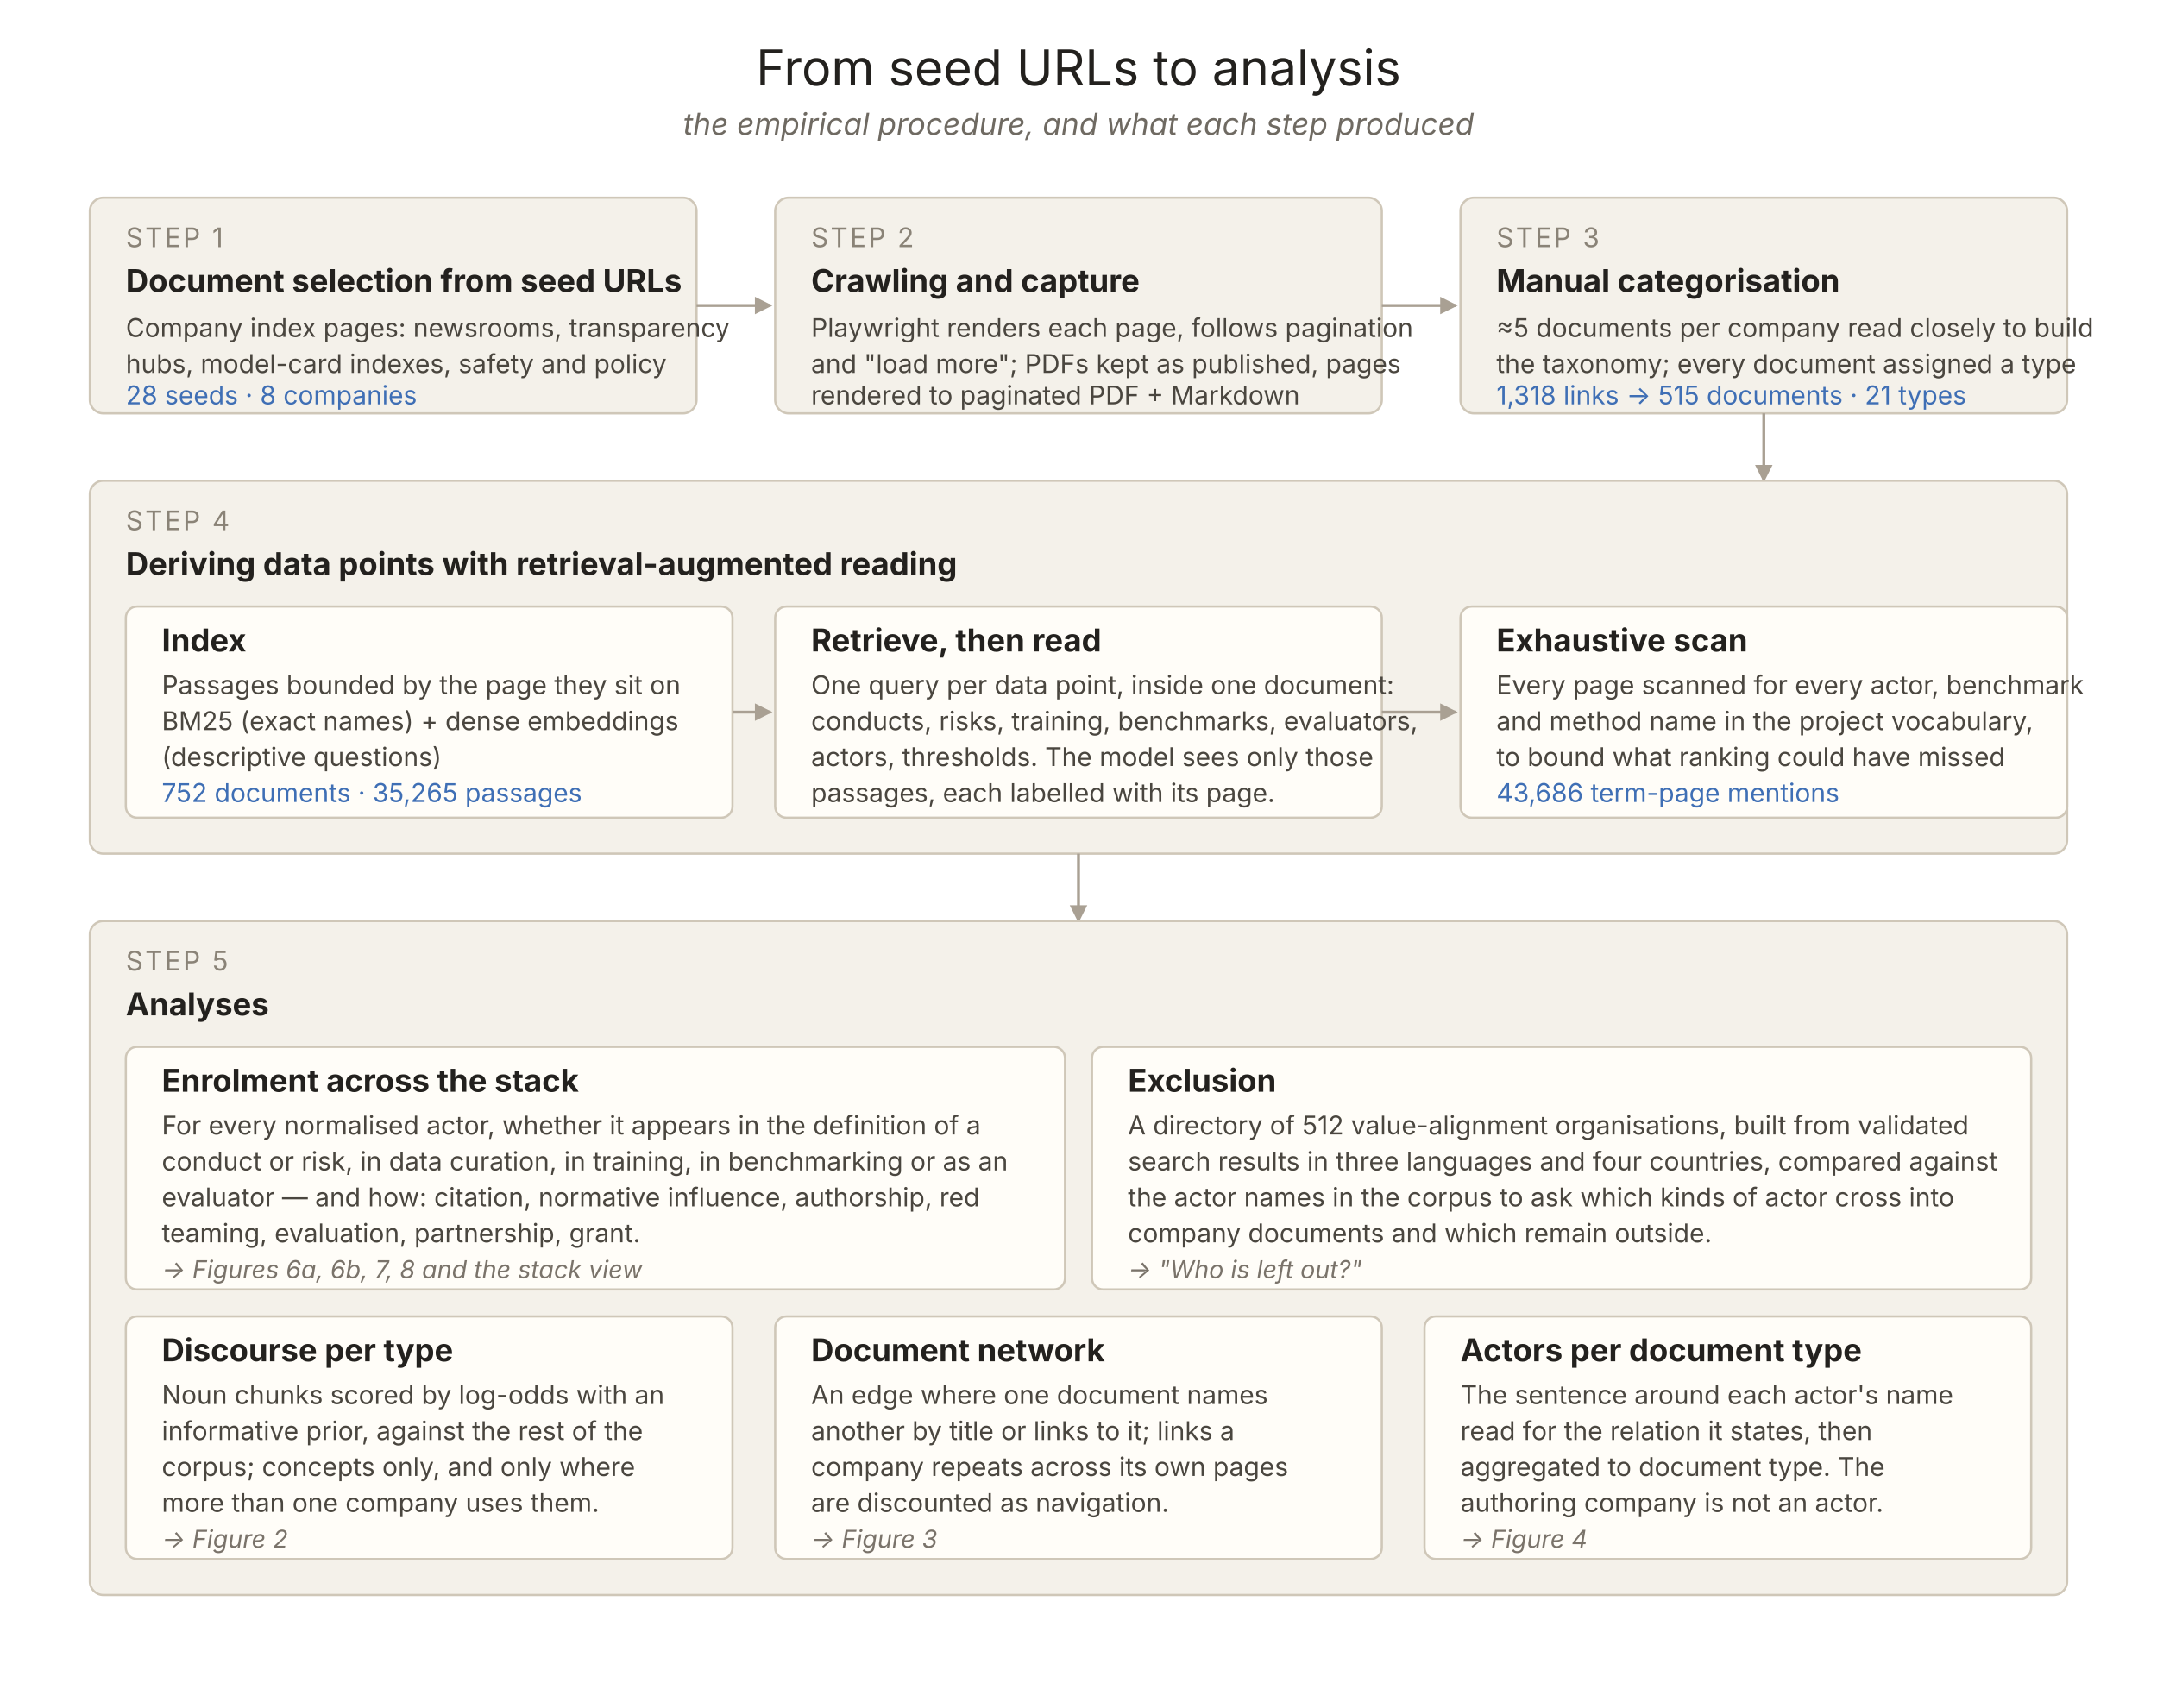
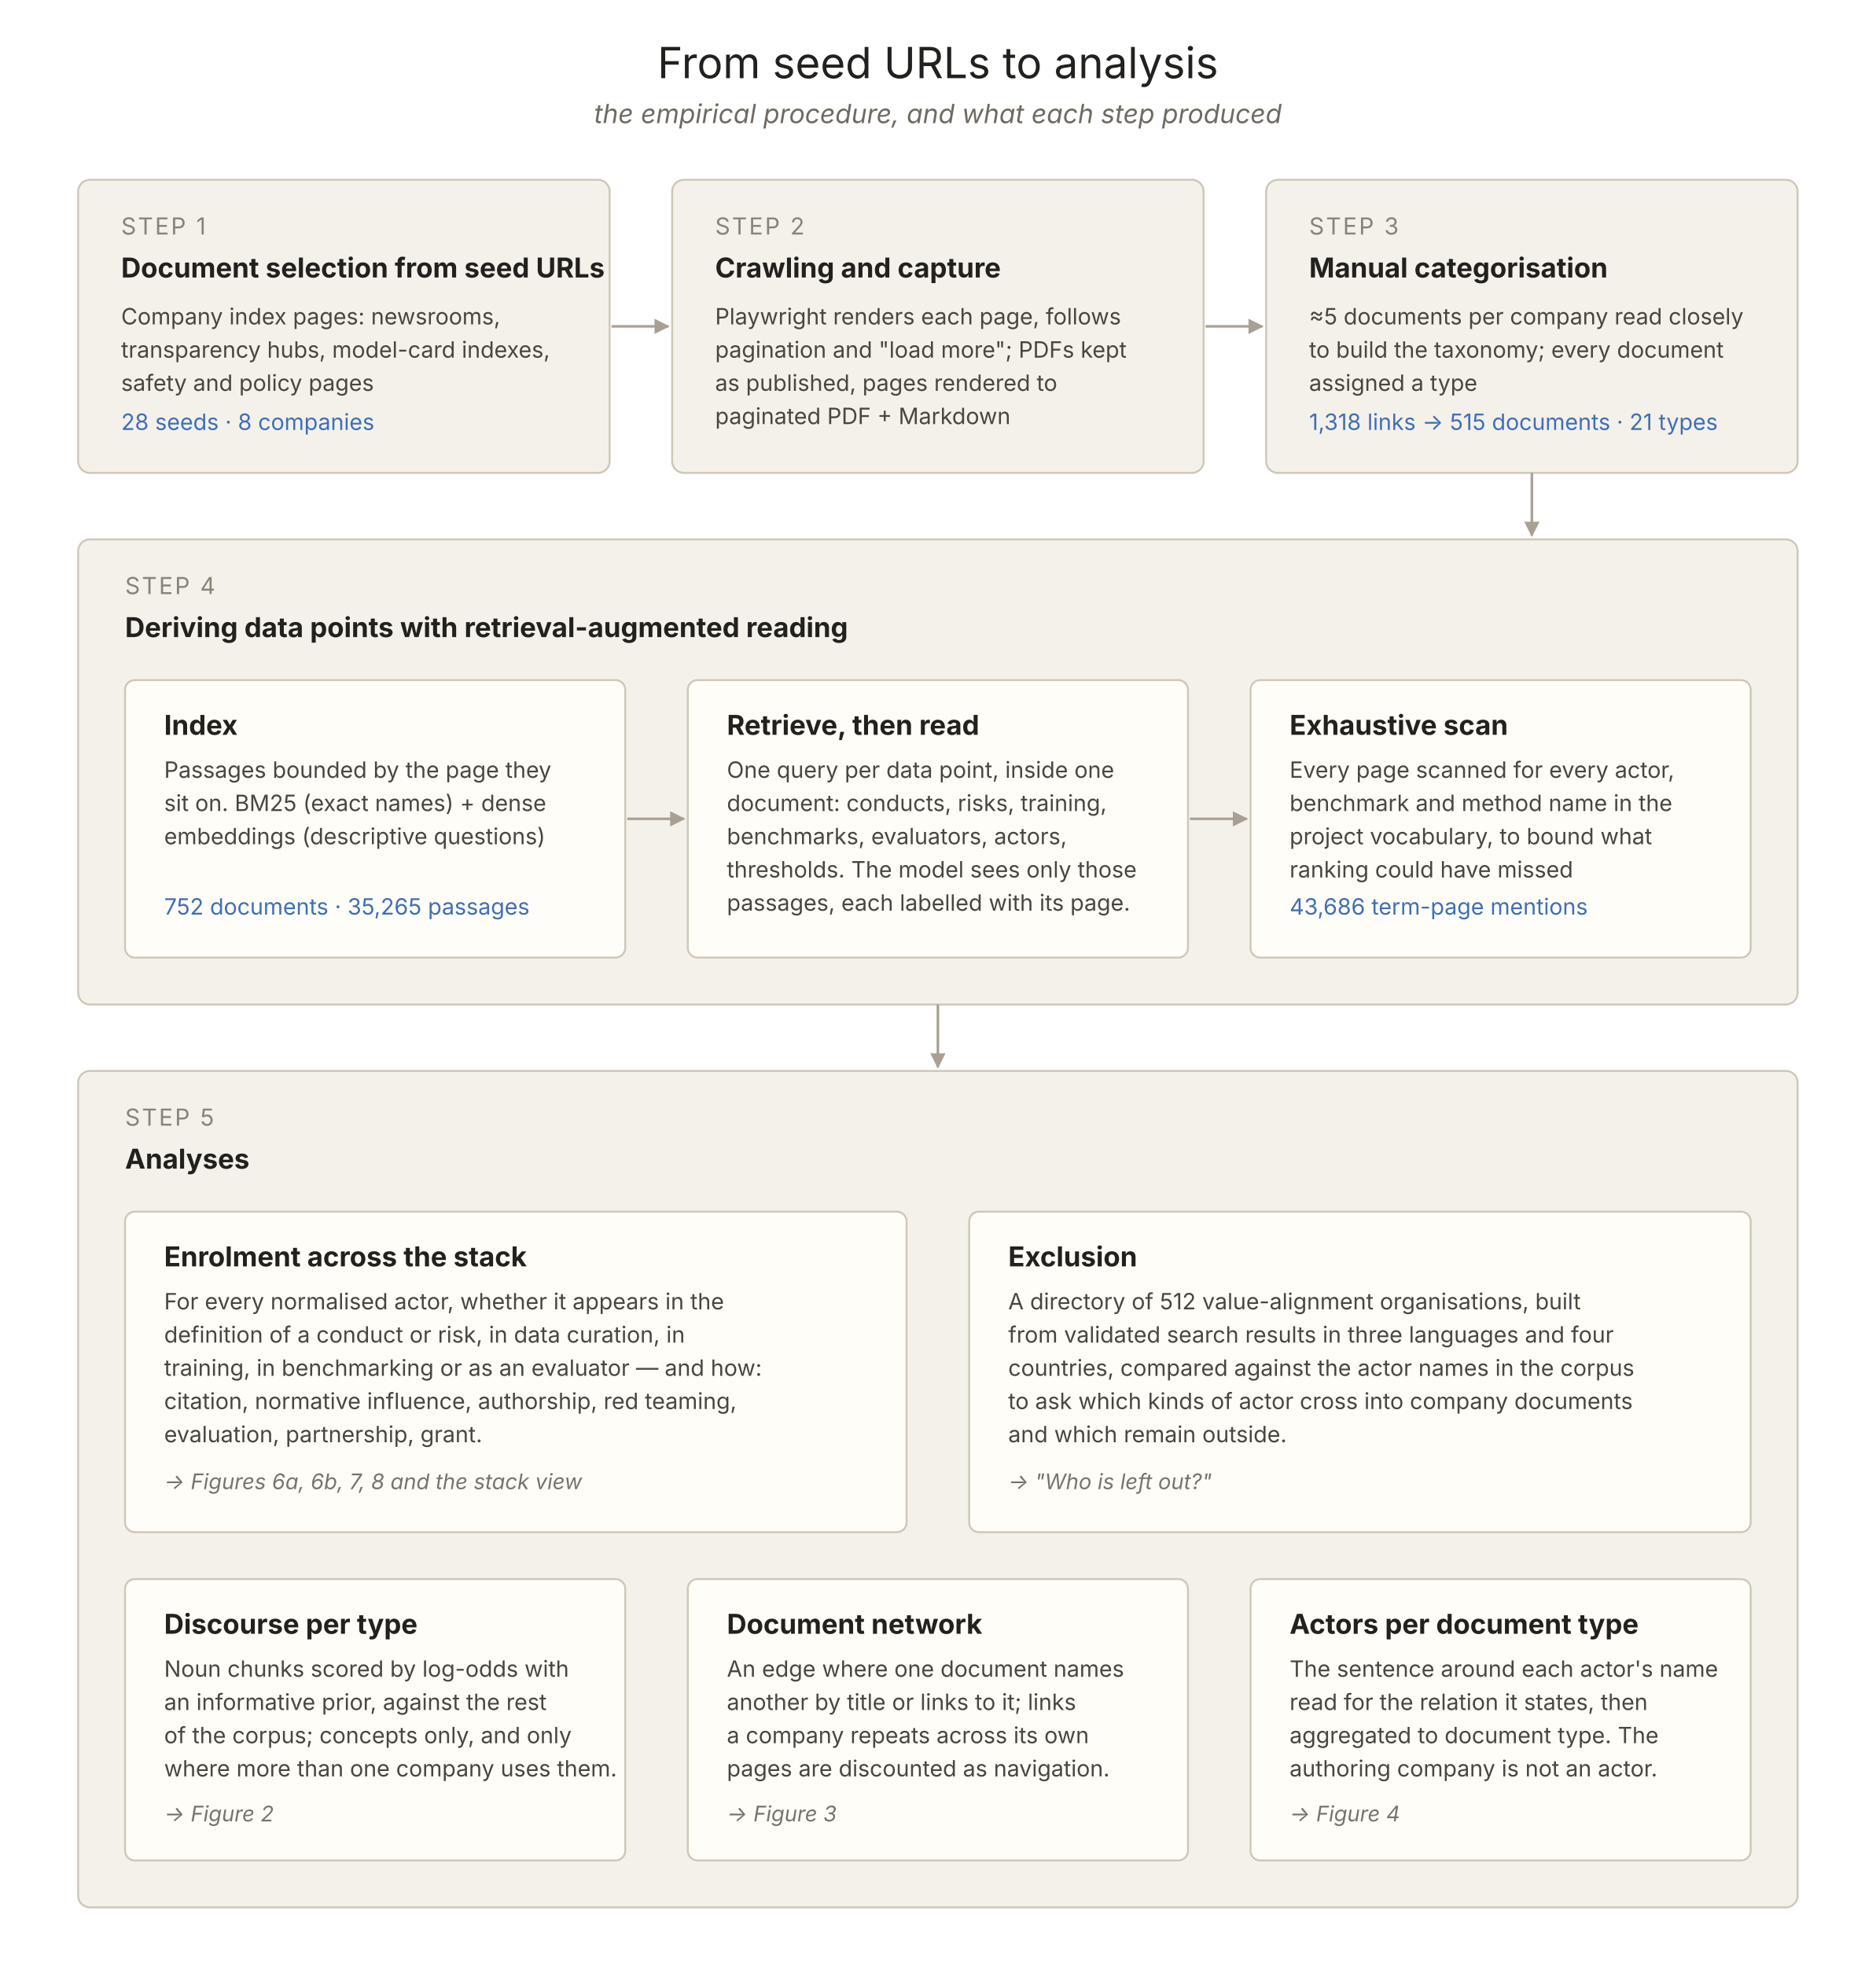
- <svg xmlns="http://www.w3.org/2000/svg" viewBox="0 0 960 760" font-family="Test National, -apple-system, BlinkMacSystemFont, sans-serif">
+ <svg xmlns="http://www.w3.org/2000/svg" viewBox="0 0 960 1006" font-family="Test National, -apple-system, BlinkMacSystemFont, sans-serif">
  <defs>
    <style>
      .box { fill: #f4f1ea; stroke: #cfc7b8; stroke-width: 1; }
      .box-out { fill: #fffdf8; stroke: #cfc7b8; stroke-width: 1; }
      .step { font-size: 12px; fill: #8a8377; letter-spacing: .08em; }
      .head { font-size: 14px; font-weight: bold; fill: #23211e; }
      .body { font-size: 11.5px; fill: #4a463f; }
      .tool { font-size: 11px; fill: #7a736a; font-style: italic; }
      .flow { stroke: #a9a093; stroke-width: 1.3; fill: none; marker-end: url(#m); }
      .title { font-size: 22px; fill: #23211e; }
      .sub { font-size: 13.5px; fill: #6f6a62; font-style: italic; }
      .count { font-size: 11.5px; fill: #3f6fb5; }
    </style>
    <marker id="m" viewBox="0 0 10 10" refX="9" refY="5" markerWidth="6" markerHeight="6" orient="auto">
      <path d="M0,0 L10,5 L0,10 z" fill="#a9a093" />
    </marker>
  </defs>
-   <text class="title" x="480" y="38" text-anchor="middle">From seed URLs to analysis</text>
-   <text class="sub" x="480" y="60" text-anchor="middle">the empirical procedure, and what each step produced</text>
-   <rect class="box" x="40" y="88" width="270" height="96" rx="6" />
-   <text class="step" x="56" y="110">STEP 1</text>
-   <text class="head" x="56" y="130">Document selection from seed URLs</text>
-   <text class="body" x="56" y="150">Company index pages: newsrooms, transparency</text>
-   <text class="body" x="56" y="166">hubs, model-card indexes, safety and policy</text>
-   <text class="count" x="56" y="180">28 seeds · 8 companies</text>
-   <rect class="box" x="345" y="88" width="270" height="96" rx="6" />
-   <text class="step" x="361" y="110">STEP 2</text>
-   <text class="head" x="361" y="130">Crawling and capture</text>
-   <text class="body" x="361" y="150">Playwright renders each page, follows pagination</text>
-   <text class="body" x="361" y="166">and "load more"; PDFs kept as published, pages</text>
-   <text class="body" x="361" y="180">rendered to paginated PDF + Markdown</text>
-   <rect class="box" x="650" y="88" width="270" height="96" rx="6" />
-   <text class="step" x="666" y="110">STEP 3</text>
-   <text class="head" x="666" y="130">Manual categorisation</text>
-   <text class="body" x="666" y="150">≈5 documents per company read closely to build</text>
-   <text class="body" x="666" y="166">the taxonomy; every document assigned a type</text>
-   <text class="count" x="666" y="180">1,318 links → 515 documents · 21 types</text>
-   <path class="flow" d="M310,136 L343,136" />
-   <path class="flow" d="M615,136 L648,136" />
-   <path class="flow" d="M785,184 L785,214" />
-   <rect class="box" x="40" y="214" width="880" height="166" rx="6" />
-   <text class="step" x="56" y="236">STEP 4</text>
-   <text class="head" x="56" y="256">Deriving data points with retrieval-augmented reading</text>
-   <rect class="box-out" x="56" y="270" width="270" height="94" rx="5" />
-   <text class="head" x="72" y="290" font-size="12.5">Index</text>
-   <text class="body" x="72" y="309">Passages bounded by the page they sit on</text>
-   <text class="body" x="72" y="325">BM25 (exact names) + dense embeddings</text>
-   <text class="body" x="72" y="341">(descriptive questions)</text>
-   <text class="count" x="72" y="357">752 documents · 35,265 passages</text>
-   <rect class="box-out" x="345" y="270" width="270" height="94" rx="5" />
-   <text class="head" x="361" y="290" font-size="12.5">Retrieve, then read</text>
-   <text class="body" x="361" y="309">One query per data point, inside one document:</text>
-   <text class="body" x="361" y="325">conducts, risks, training, benchmarks, evaluators,</text>
-   <text class="body" x="361" y="341">actors, thresholds. The model sees only those</text>
-   <text class="body" x="361" y="357">passages, each labelled with its page.</text>
-   <rect class="box-out" x="650" y="270" width="270" height="94" rx="5" />
-   <text class="head" x="666" y="290" font-size="12.5">Exhaustive scan</text>
-   <text class="body" x="666" y="309">Every page scanned for every actor, benchmark</text>
-   <text class="body" x="666" y="325">and method name in the project vocabulary,</text>
-   <text class="body" x="666" y="341">to bound what ranking could have missed</text>
-   <text class="count" x="666" y="357">43,686 term-page mentions</text>
-   <path class="flow" d="M326,317 L343,317" />
-   <path class="flow" d="M615,317 L648,317" />
-   <path class="flow" d="M480,380 L480,410" />
-   <rect class="box" x="40" y="410" width="880" height="300" rx="6" />
-   <text class="step" x="56" y="432">STEP 5</text>
-   <text class="head" x="56" y="452">Analyses</text>
-   <rect class="box-out" x="56" y="466" width="418" height="108" rx="5" />
-   <text class="head" x="72" y="486" font-size="12.5">Enrolment across the stack</text>
-   <text class="body" x="72" y="505">For every normalised actor, whether it appears in the definition of a</text>
-   <text class="body" x="72" y="521">conduct or risk, in data curation, in training, in benchmarking or as an</text>
-   <text class="body" x="72" y="537">evaluator — and how: citation, normative influence, authorship, red</text>
-   <text class="body" x="72" y="553">teaming, evaluation, partnership, grant.</text>
-   <text class="tool" x="72" y="569">→ Figures 6a, 6b, 7, 8 and the stack view</text>
-   <rect class="box-out" x="486" y="466" width="418" height="108" rx="5" />
-   <text class="head" x="502" y="486" font-size="12.5">Exclusion</text>
-   <text class="body" x="502" y="505">A directory of 512 value-alignment organisations, built from validated</text>
-   <text class="body" x="502" y="521">search results in three languages and four countries, compared against</text>
-   <text class="body" x="502" y="537">the actor names in the corpus to ask which kinds of actor cross into</text>
-   <text class="body" x="502" y="553">company documents and which remain outside.</text>
-   <text class="tool" x="502" y="569">→ "Who is left out?"</text>
-   <rect class="box-out" x="56" y="586" width="270" height="108" rx="5" />
-   <text class="head" x="72" y="606" font-size="12.5">Discourse per type</text>
-   <text class="body" x="72" y="625">Noun chunks scored by log-odds with an</text>
-   <text class="body" x="72" y="641">informative prior, against the rest of the</text>
-   <text class="body" x="72" y="657">corpus; concepts only, and only where</text>
-   <text class="body" x="72" y="673">more than one company uses them.</text>
-   <text class="tool" x="72" y="689">→ Figure 2</text>
-   <rect class="box-out" x="345" y="586" width="270" height="108" rx="5" />
-   <text class="head" x="361" y="606" font-size="12.5">Document network</text>
-   <text class="body" x="361" y="625">An edge where one document names</text>
-   <text class="body" x="361" y="641">another by title or links to it; links a</text>
-   <text class="body" x="361" y="657">company repeats across its own pages</text>
-   <text class="body" x="361" y="673">are discounted as navigation.</text>
-   <text class="tool" x="361" y="689">→ Figure 3</text>
-   <rect class="box-out" x="634" y="586" width="270" height="108" rx="5" />
-   <text class="head" x="650" y="606" font-size="12.5">Actors per document type</text>
-   <text class="body" x="650" y="625">The sentence around each actor's name</text>
-   <text class="body" x="650" y="641">read for the relation it states, then</text>
-   <text class="body" x="650" y="657">aggregated to document type. The</text>
-   <text class="body" x="650" y="673">authoring company is not an actor.</text>
-   <text class="tool" x="650" y="689">→ Figure 4</text>
+   <text class="title" x="480" y="40" text-anchor="middle">From seed URLs to analysis</text>
+   <text class="sub" x="480" y="63" text-anchor="middle">the empirical procedure, and what each step produced</text>
+   <rect class="box" x="40" y="92" width="272" height="150" rx="6" />
+   <text class="step" x="62" y="120">STEP 1</text>
+   <text class="head" x="62" y="142">Document selection from seed URLs</text>
+   <text class="body" x="62" y="166">Company index pages: newsrooms,</text>
+   <text class="body" x="62" y="183">transparency hubs, model-card indexes,</text>
+   <text class="body" x="62" y="200">safety and policy pages</text>
+   <text class="count" x="62" y="220">28 seeds · 8 companies</text>
+   <rect class="box" x="344" y="92" width="272" height="150" rx="6" />
+   <text class="step" x="366" y="120">STEP 2</text>
+   <text class="head" x="366" y="142">Crawling and capture</text>
+   <text class="body" x="366" y="166">Playwright renders each page, follows</text>
+   <text class="body" x="366" y="183">pagination and "load more"; PDFs kept</text>
+   <text class="body" x="366" y="200">as published, pages rendered to</text>
+   <text class="body" x="366" y="217">paginated PDF + Markdown</text>
+   <rect class="box" x="648" y="92" width="272" height="150" rx="6" />
+   <text class="step" x="670" y="120">STEP 3</text>
+   <text class="head" x="670" y="142">Manual categorisation</text>
+   <text class="body" x="670" y="166">≈5 documents per company read closely</text>
+   <text class="body" x="670" y="183">to build the taxonomy; every document</text>
+   <text class="body" x="670" y="200">assigned a type</text>
+   <text class="count" x="670" y="220">1,318 links → 515 documents · 21 types</text>
+   <path class="flow" d="M313,167 L342,167" />
+   <path class="flow" d="M617,167 L646,167" />
+   <path class="flow" d="M784,242 L784,274" />
+   <rect class="box" x="40" y="276" width="880" height="238" rx="6" />
+   <text class="step" x="64" y="304">STEP 4</text>
+   <text class="head" x="64" y="326">Deriving data points with retrieval-augmented reading</text>
+   <rect class="box-out" x="64" y="348" width="256" height="142" rx="5" />
+   <text class="head" x="84" y="376" font-size="12.5">Index</text>
+   <text class="body" x="84" y="398">Passages bounded by the page they</text>
+   <text class="body" x="84" y="415">sit on. BM25 (exact names) + dense</text>
+   <text class="body" x="84" y="432">embeddings (descriptive questions)</text>
+   <text class="count" x="84" y="468">752 documents · 35,265 passages</text>
+   <rect class="box-out" x="352" y="348" width="256" height="142" rx="5" />
+   <text class="head" x="372" y="376" font-size="12.5">Retrieve, then read</text>
+   <text class="body" x="372" y="398">One query per data point, inside one</text>
+   <text class="body" x="372" y="415">document: conducts, risks, training,</text>
+   <text class="body" x="372" y="432">benchmarks, evaluators, actors,</text>
+   <text class="body" x="372" y="449">thresholds. The model sees only those</text>
+   <text class="body" x="372" y="466">passages, each labelled with its page.</text>
+   <rect class="box-out" x="640" y="348" width="256" height="142" rx="5" />
+   <text class="head" x="660" y="376" font-size="12.5">Exhaustive scan</text>
+   <text class="body" x="660" y="398">Every page scanned for every actor,</text>
+   <text class="body" x="660" y="415">benchmark and method name in the</text>
+   <text class="body" x="660" y="432">project vocabulary, to bound what</text>
+   <text class="body" x="660" y="449">ranking could have missed</text>
+   <text class="count" x="660" y="468">43,686 term-page mentions</text>
+   <path class="flow" d="M321,419 L350,419" />
+   <path class="flow" d="M609,419 L638,419" />
+   <path class="flow" d="M480,514 L480,546" />
+   <rect class="box" x="40" y="548" width="880" height="428" rx="6" />
+   <text class="step" x="64" y="576">STEP 5</text>
+   <text class="head" x="64" y="598">Analyses</text>
+   <rect class="box-out" x="64" y="620" width="400" height="164" rx="5" />
+   <text class="head" x="84" y="648" font-size="12.5">Enrolment across the stack</text>
+   <text class="body" x="84" y="670">For every normalised actor, whether it appears in the</text>
+   <text class="body" x="84" y="687">definition of a conduct or risk, in data curation, in</text>
+   <text class="body" x="84" y="704">training, in benchmarking or as an evaluator — and how:</text>
+   <text class="body" x="84" y="721">citation, normative influence, authorship, red teaming,</text>
+   <text class="body" x="84" y="738">evaluation, partnership, grant.</text>
+   <text class="tool" x="84" y="762">→ Figures 6a, 6b, 7, 8 and the stack view</text>
+   <rect class="box-out" x="496" y="620" width="400" height="164" rx="5" />
+   <text class="head" x="516" y="648" font-size="12.5">Exclusion</text>
+   <text class="body" x="516" y="670">A directory of 512 value-alignment organisations, built</text>
+   <text class="body" x="516" y="687">from validated search results in three languages and four</text>
+   <text class="body" x="516" y="704">countries, compared against the actor names in the corpus</text>
+   <text class="body" x="516" y="721">to ask which kinds of actor cross into company documents</text>
+   <text class="body" x="516" y="738">and which remain outside.</text>
+   <text class="tool" x="516" y="762">→ "Who is left out?"</text>
+   <rect class="box-out" x="64" y="808" width="256" height="144" rx="5" />
+   <text class="head" x="84" y="836" font-size="12.5">Discourse per type</text>
+   <text class="body" x="84" y="858">Noun chunks scored by log-odds with</text>
+   <text class="body" x="84" y="875">an informative prior, against the rest</text>
+   <text class="body" x="84" y="892">of the corpus; concepts only, and only</text>
+   <text class="body" x="84" y="909">where more than one company uses them.</text>
+   <text class="tool" x="84" y="932">→ Figure 2</text>
+   <rect class="box-out" x="352" y="808" width="256" height="144" rx="5" />
+   <text class="head" x="372" y="836" font-size="12.5">Document network</text>
+   <text class="body" x="372" y="858">An edge where one document names</text>
+   <text class="body" x="372" y="875">another by title or links to it; links</text>
+   <text class="body" x="372" y="892">a company repeats across its own</text>
+   <text class="body" x="372" y="909">pages are discounted as navigation.</text>
+   <text class="tool" x="372" y="932">→ Figure 3</text>
+   <rect class="box-out" x="640" y="808" width="256" height="144" rx="5" />
+   <text class="head" x="660" y="836" font-size="12.5">Actors per document type</text>
+   <text class="body" x="660" y="858">The sentence around each actor's name</text>
+   <text class="body" x="660" y="875">read for the relation it states, then</text>
+   <text class="body" x="660" y="892">aggregated to document type. The</text>
+   <text class="body" x="660" y="909">authoring company is not an actor.</text>
+   <text class="tool" x="660" y="932">→ Figure 4</text>
</svg>
